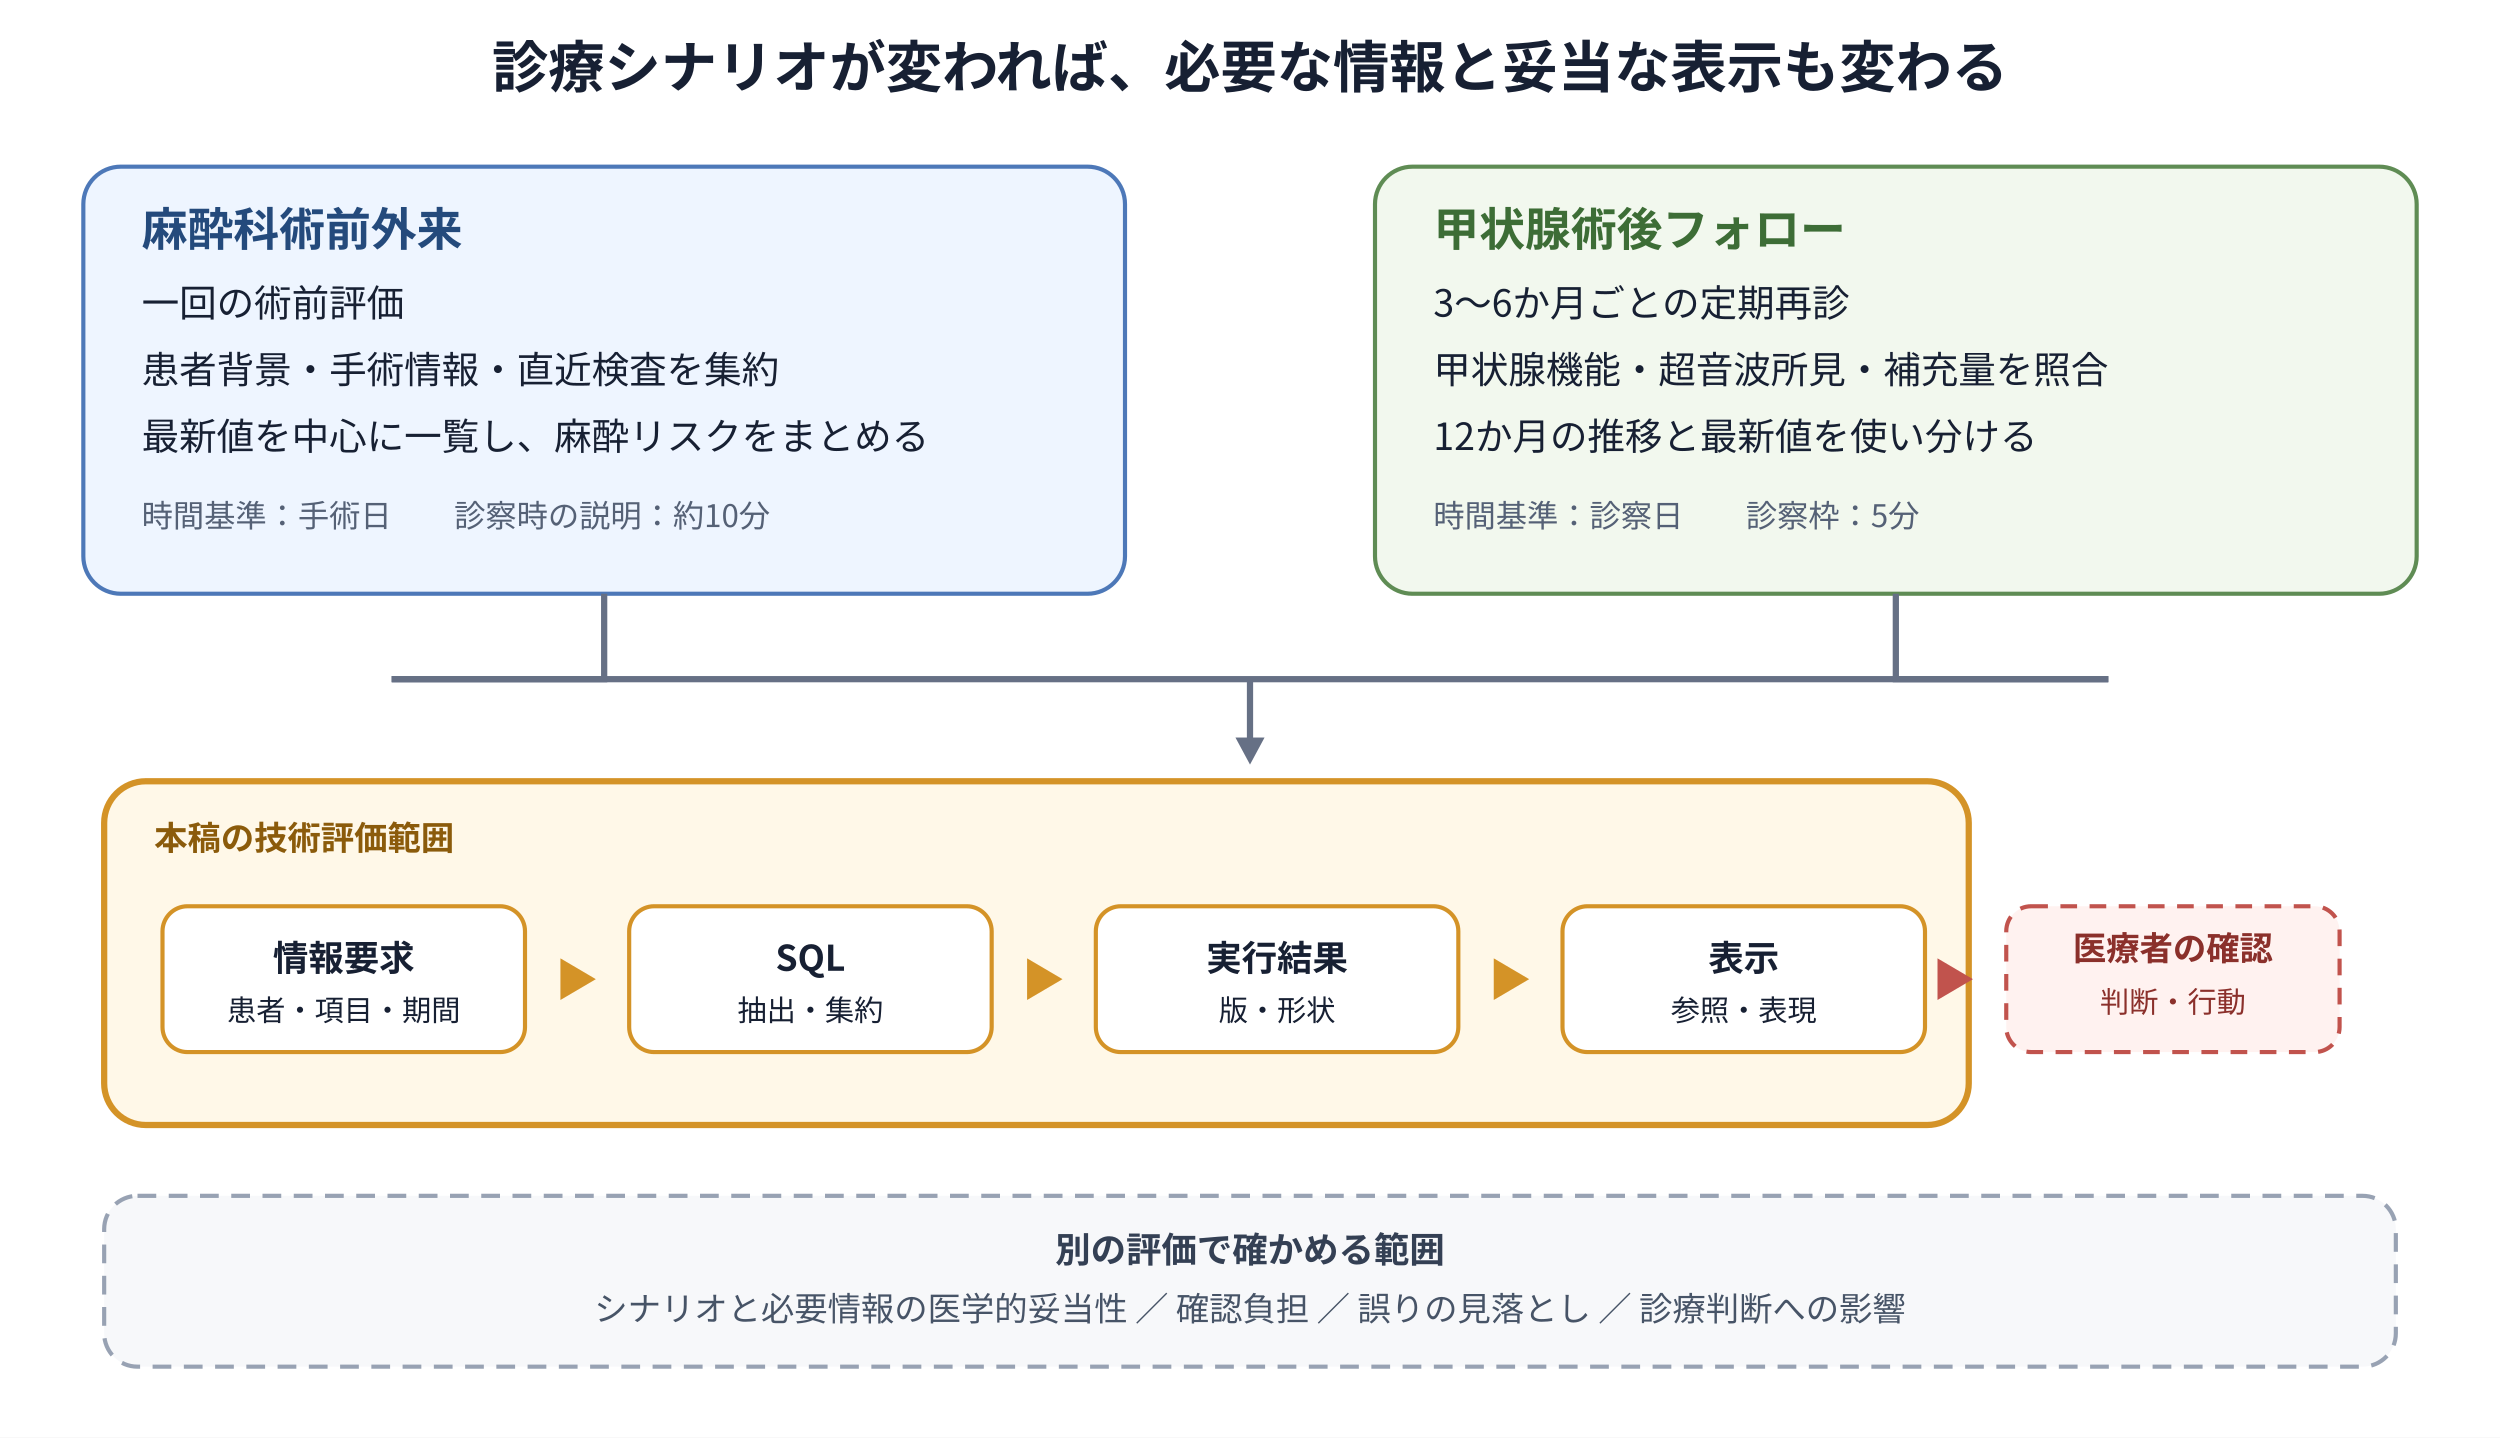
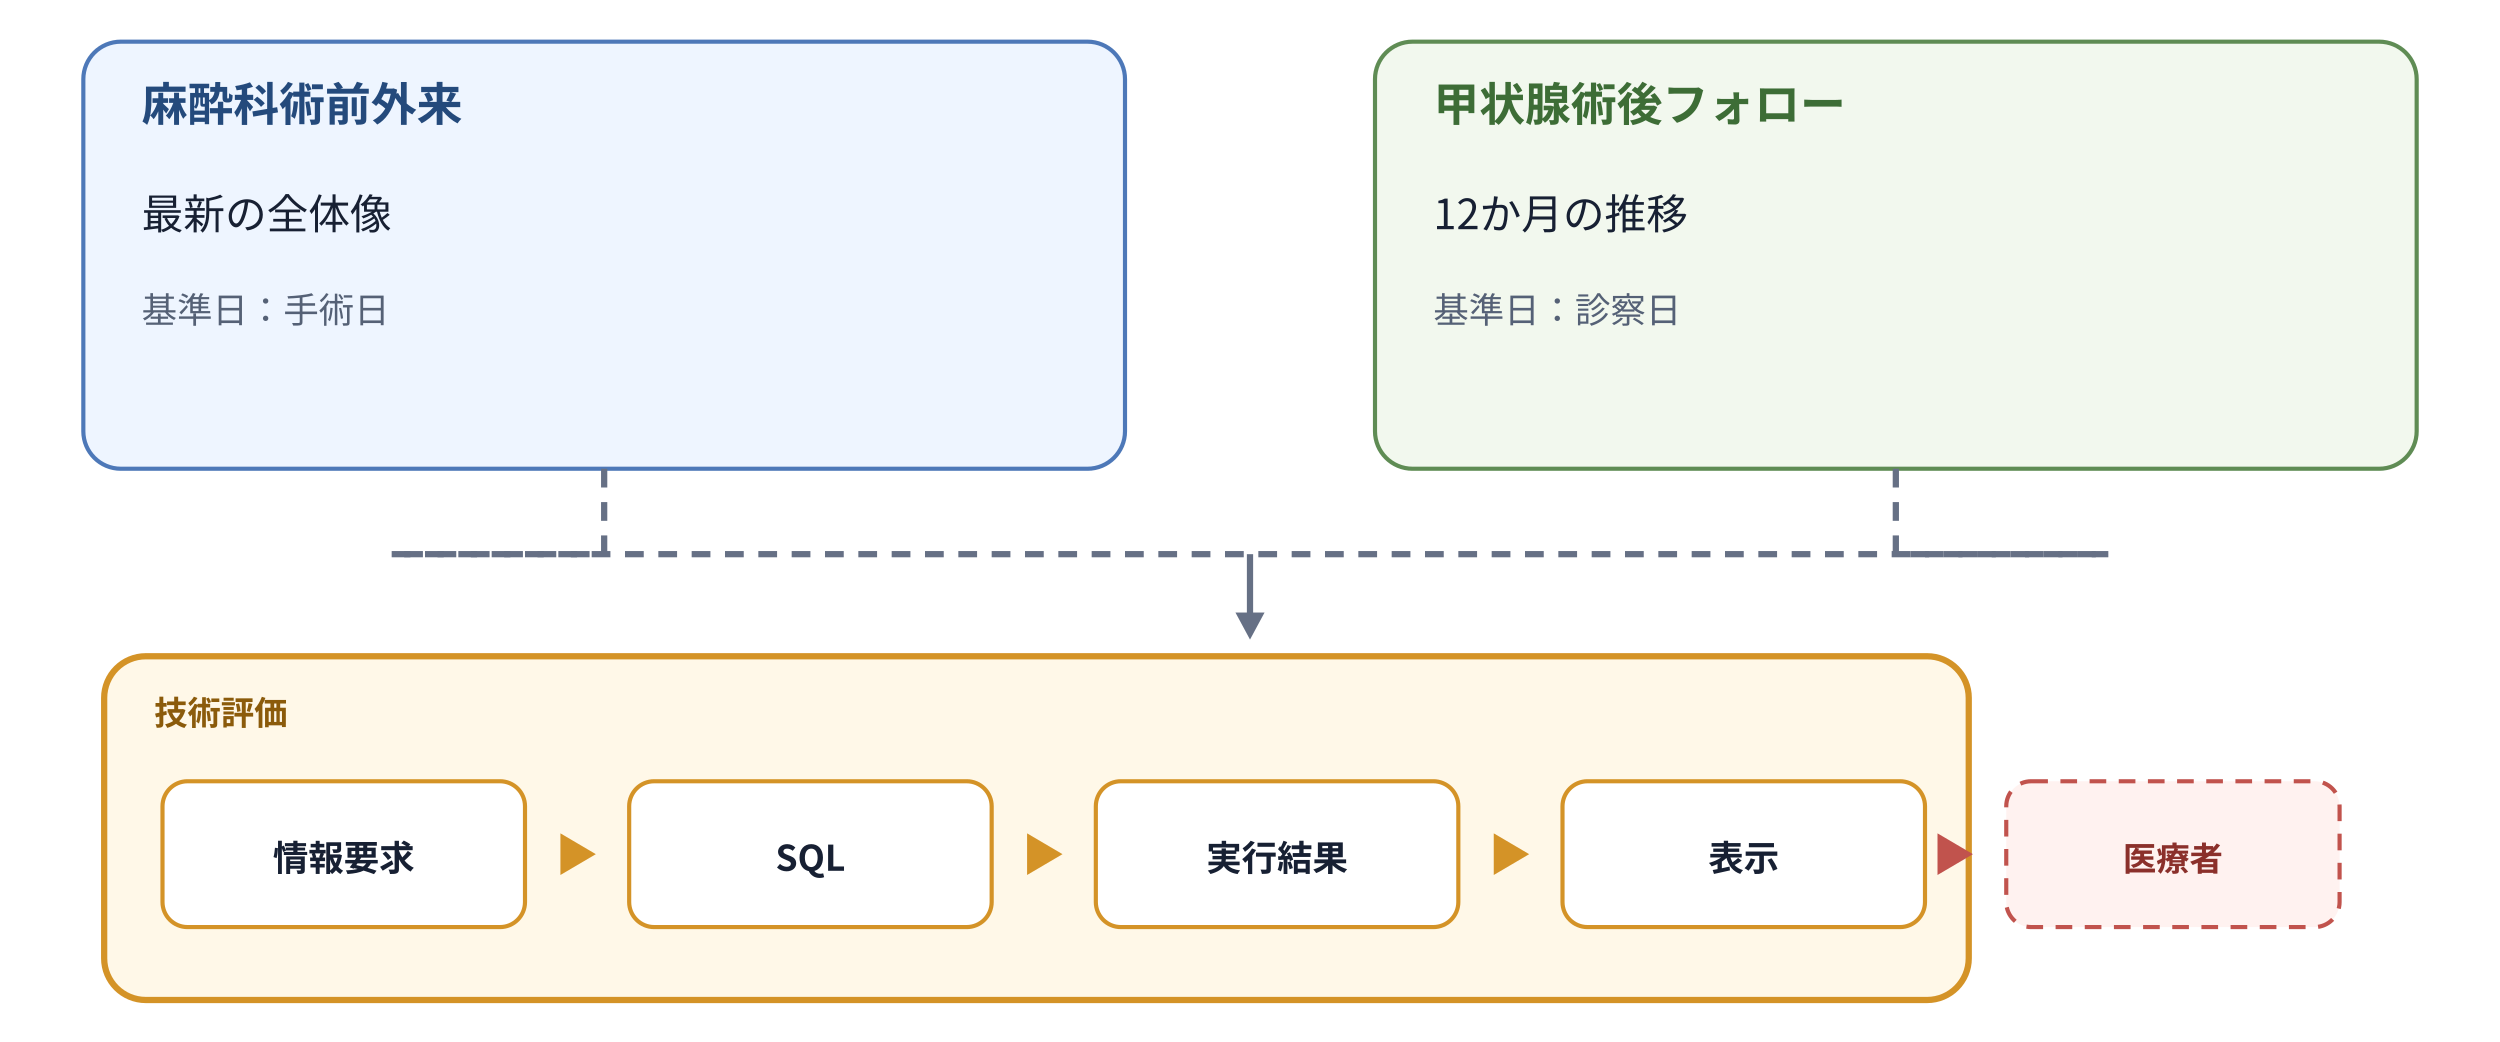
- <svg xmlns="http://www.w3.org/2000/svg" viewBox="0 0 1200 690" role="img" aria-labelledby="title description">
+ <svg xmlns="http://www.w3.org/2000/svg" viewBox="0 60 1200 500" role="img" aria-labelledby="title description">
  <rect width="1200" height="690" fill="#ffffff" />
-   <text x="600" y="42" text-anchor="middle" font-family="Noto Sans CJK JP, Hiragino Sans, sans-serif" font-size="27" font-weight="700" fill="#172033">診療シナリオが変われば、必要な情報と妥当な表示も変わる</text>
  <rect x="40" y="80" width="500" height="205" rx="18" fill="#eef5ff" stroke="#4d78b8" stroke-width="2" />
  <text x="68" y="118" font-family="Noto Sans CJK JP, Hiragino Sans, sans-serif" font-size="22" font-weight="700" fill="#244a7c">麻酔科術前外来</text>
-   <text x="68" y="152" font-family="Noto Sans CJK JP, Hiragino Sans, sans-serif" font-size="18" fill="#172033">一回の術前評価</text>
-   <text x="68" y="184" font-family="Noto Sans CJK JP, Hiragino Sans, sans-serif" font-size="18" fill="#172033">患者背景・手術情報・直近検査を集約</text>
-   <text x="68" y="216" font-family="Noto Sans CJK JP, Hiragino Sans, sans-serif" font-size="18" fill="#172033">最新値を中心に一覧し、麻酔リスクをまとめる</text>
-   <text x="68" y="253" font-family="Noto Sans CJK JP, Hiragino Sans, sans-serif" font-size="15" fill="#556176">時間基準：手術日　　診察時の説明：約10分</text>
+   <text x="68" y="170" font-family="Noto Sans CJK JP, Hiragino Sans, sans-serif" font-size="20" fill="#172033">最新の全体像</text>
+   <text x="68" y="215" font-family="Noto Sans CJK JP, Hiragino Sans, sans-serif" font-size="17" fill="#556176">基準日：手術日</text>
  <rect x="660" y="80" width="500" height="205" rx="18" fill="#f2f8ee" stroke="#5f8c54" stroke-width="2" />
  <text x="688" y="118" font-family="Noto Sans CJK JP, Hiragino Sans, sans-serif" font-size="22" font-weight="700" fill="#3d6d36">甲状腺術後フォロー</text>
-   <text x="688" y="152" font-family="Noto Sans CJK JP, Hiragino Sans, sans-serif" font-size="18" fill="#172033">3〜6か月ごとの定期再診</text>
-   <text x="688" y="184" font-family="Noto Sans CJK JP, Hiragino Sans, sans-serif" font-size="18" fill="#172033">甲状腺機能・超音波所見・補充量を照合</text>
-   <text x="688" y="216" font-family="Noto Sans CJK JP, Hiragino Sans, sans-serif" font-size="18" fill="#172033">12か月の推移と最新値を使い分ける</text>
-   <text x="688" y="253" font-family="Noto Sans CJK JP, Hiragino Sans, sans-serif" font-size="15" fill="#556176">時間基準：診察日　　診察枠：5分</text>
-   <path d="M290 285 V326 H188" fill="none" stroke="#667085" stroke-width="3" />
-   <path d="M910 285 V326 H1012" fill="none" stroke="#667085" stroke-width="3" />
-   <path d="M188 326 H1012" fill="none" stroke="#667085" stroke-width="3" />
+   <text x="688" y="170" font-family="Noto Sans CJK JP, Hiragino Sans, sans-serif" font-size="20" fill="#172033">12か月の推移</text>
+   <text x="688" y="215" font-family="Noto Sans CJK JP, Hiragino Sans, sans-serif" font-size="17" fill="#556176">基準日：診察日</text>
+   <path d="M290 285 V326 H188" fill="none" stroke="#667085" stroke-width="3" stroke-dasharray="9 7" />
+   <path d="M910 285 V326 H1012" fill="none" stroke="#667085" stroke-width="3" stroke-dasharray="9 7" />
+   <path d="M188 326 H1012" fill="none" stroke="#667085" stroke-width="3" stroke-dasharray="9 7" />
  <path d="M600 326 V357" fill="none" stroke="#667085" stroke-width="3" />
  <polygon points="600,367 593,354 607,354" fill="#667085" />
  <rect x="50" y="375" width="895" height="165" rx="20" fill="#fff8e8" stroke="#d49327" stroke-width="3" />
-   <text x="74" y="408" font-family="Noto Sans CJK JP, Hiragino Sans, sans-serif" font-size="16" font-weight="700" fill="#8b5b0b">本稿の技術評価範囲</text>
+   <text x="74" y="408" font-family="Noto Sans CJK JP, Hiragino Sans, sans-serif" font-size="16" font-weight="700" fill="#8b5b0b">技術評価</text>
  <g font-family="Noto Sans CJK JP, Hiragino Sans, sans-serif" font-size="17" fill="#172033">
    <rect x="78" y="435" width="174" height="70" rx="12" fill="#ffffff" stroke="#d49327" stroke-width="2" />
-     <text x="165" y="466" text-anchor="middle" font-weight="700">情報要求</text>
-     <text x="165" y="490" text-anchor="middle" font-size="14">患者・項目・期間</text>
+     <text x="165" y="478" text-anchor="middle" font-weight="700">情報要求</text>
    <rect x="302" y="435" width="174" height="70" rx="12" fill="#ffffff" stroke="#d49327" stroke-width="2" />
-     <text x="389" y="466" text-anchor="middle" font-weight="700">SQL</text>
-     <text x="389" y="490" text-anchor="middle" font-size="14">抽出・集約</text>
+     <text x="389" y="478" text-anchor="middle" font-weight="700">SQL</text>
    <rect x="526" y="435" width="174" height="70" rx="12" fill="#ffffff" stroke="#d49327" stroke-width="2" />
-     <text x="613" y="466" text-anchor="middle" font-weight="700">実行結果</text>
-     <text x="613" y="490" text-anchor="middle" font-size="14">版・形状</text>
+     <text x="613" y="478" text-anchor="middle" font-weight="700">実行結果</text>
    <rect x="750" y="435" width="174" height="70" rx="12" fill="#ffffff" stroke="#d49327" stroke-width="2" />
-     <text x="837" y="466" text-anchor="middle" font-weight="700">表示</text>
-     <text x="837" y="490" text-anchor="middle" font-size="14">参照・表現</text>
+     <text x="837" y="478" text-anchor="middle" font-weight="700">表示</text>
  </g>
  <g fill="#d49327">
    <polygon points="286,470 269,460 269,480" />
    <polygon points="510,470 493,460 493,480" />
    <polygon points="734,470 717,460 717,480" />
  </g>
  <rect x="963" y="435" width="160" height="70" rx="12" fill="#fff2f0" stroke="#c1534d" stroke-width="2" stroke-dasharray="8 6" />
-   <text x="1043" y="461" text-anchor="middle" font-family="Noto Sans CJK JP, Hiragino Sans, sans-serif" font-size="16" font-weight="700" fill="#8b302b">医療者の確認</text>
-   <text x="1043" y="486" text-anchor="middle" font-family="Noto Sans CJK JP, Hiragino Sans, sans-serif" font-size="14" fill="#8b302b">判断・行動</text>
+   <text x="1043" y="478" text-anchor="middle" font-family="Noto Sans CJK JP, Hiragino Sans, sans-serif" font-size="16" font-weight="700" fill="#8b302b">医療者</text>
  <polygon points="947,470 930,460 930,480" fill="#c1534d" />
-   <rect x="50" y="574" width="1100" height="82" rx="16" fill="#f7f8fa" stroke="#98a2b3" stroke-width="2" stroke-dasharray="9 6" />
-   <text x="600" y="606" text-anchor="middle" font-family="Noto Sans CJK JP, Hiragino Sans, sans-serif" font-size="17" font-weight="700" fill="#344054">別の評価で確かめる範囲</text>
-   <text x="600" y="634" text-anchor="middle" font-family="Noto Sans CJK JP, Hiragino Sans, sans-serif" font-size="16" fill="#475467">シナリオと必要情報の医学的妥当性 ／ 確認負担 ／ 誤りの見落とし ／ 診療判断への影響</text>
</svg>
